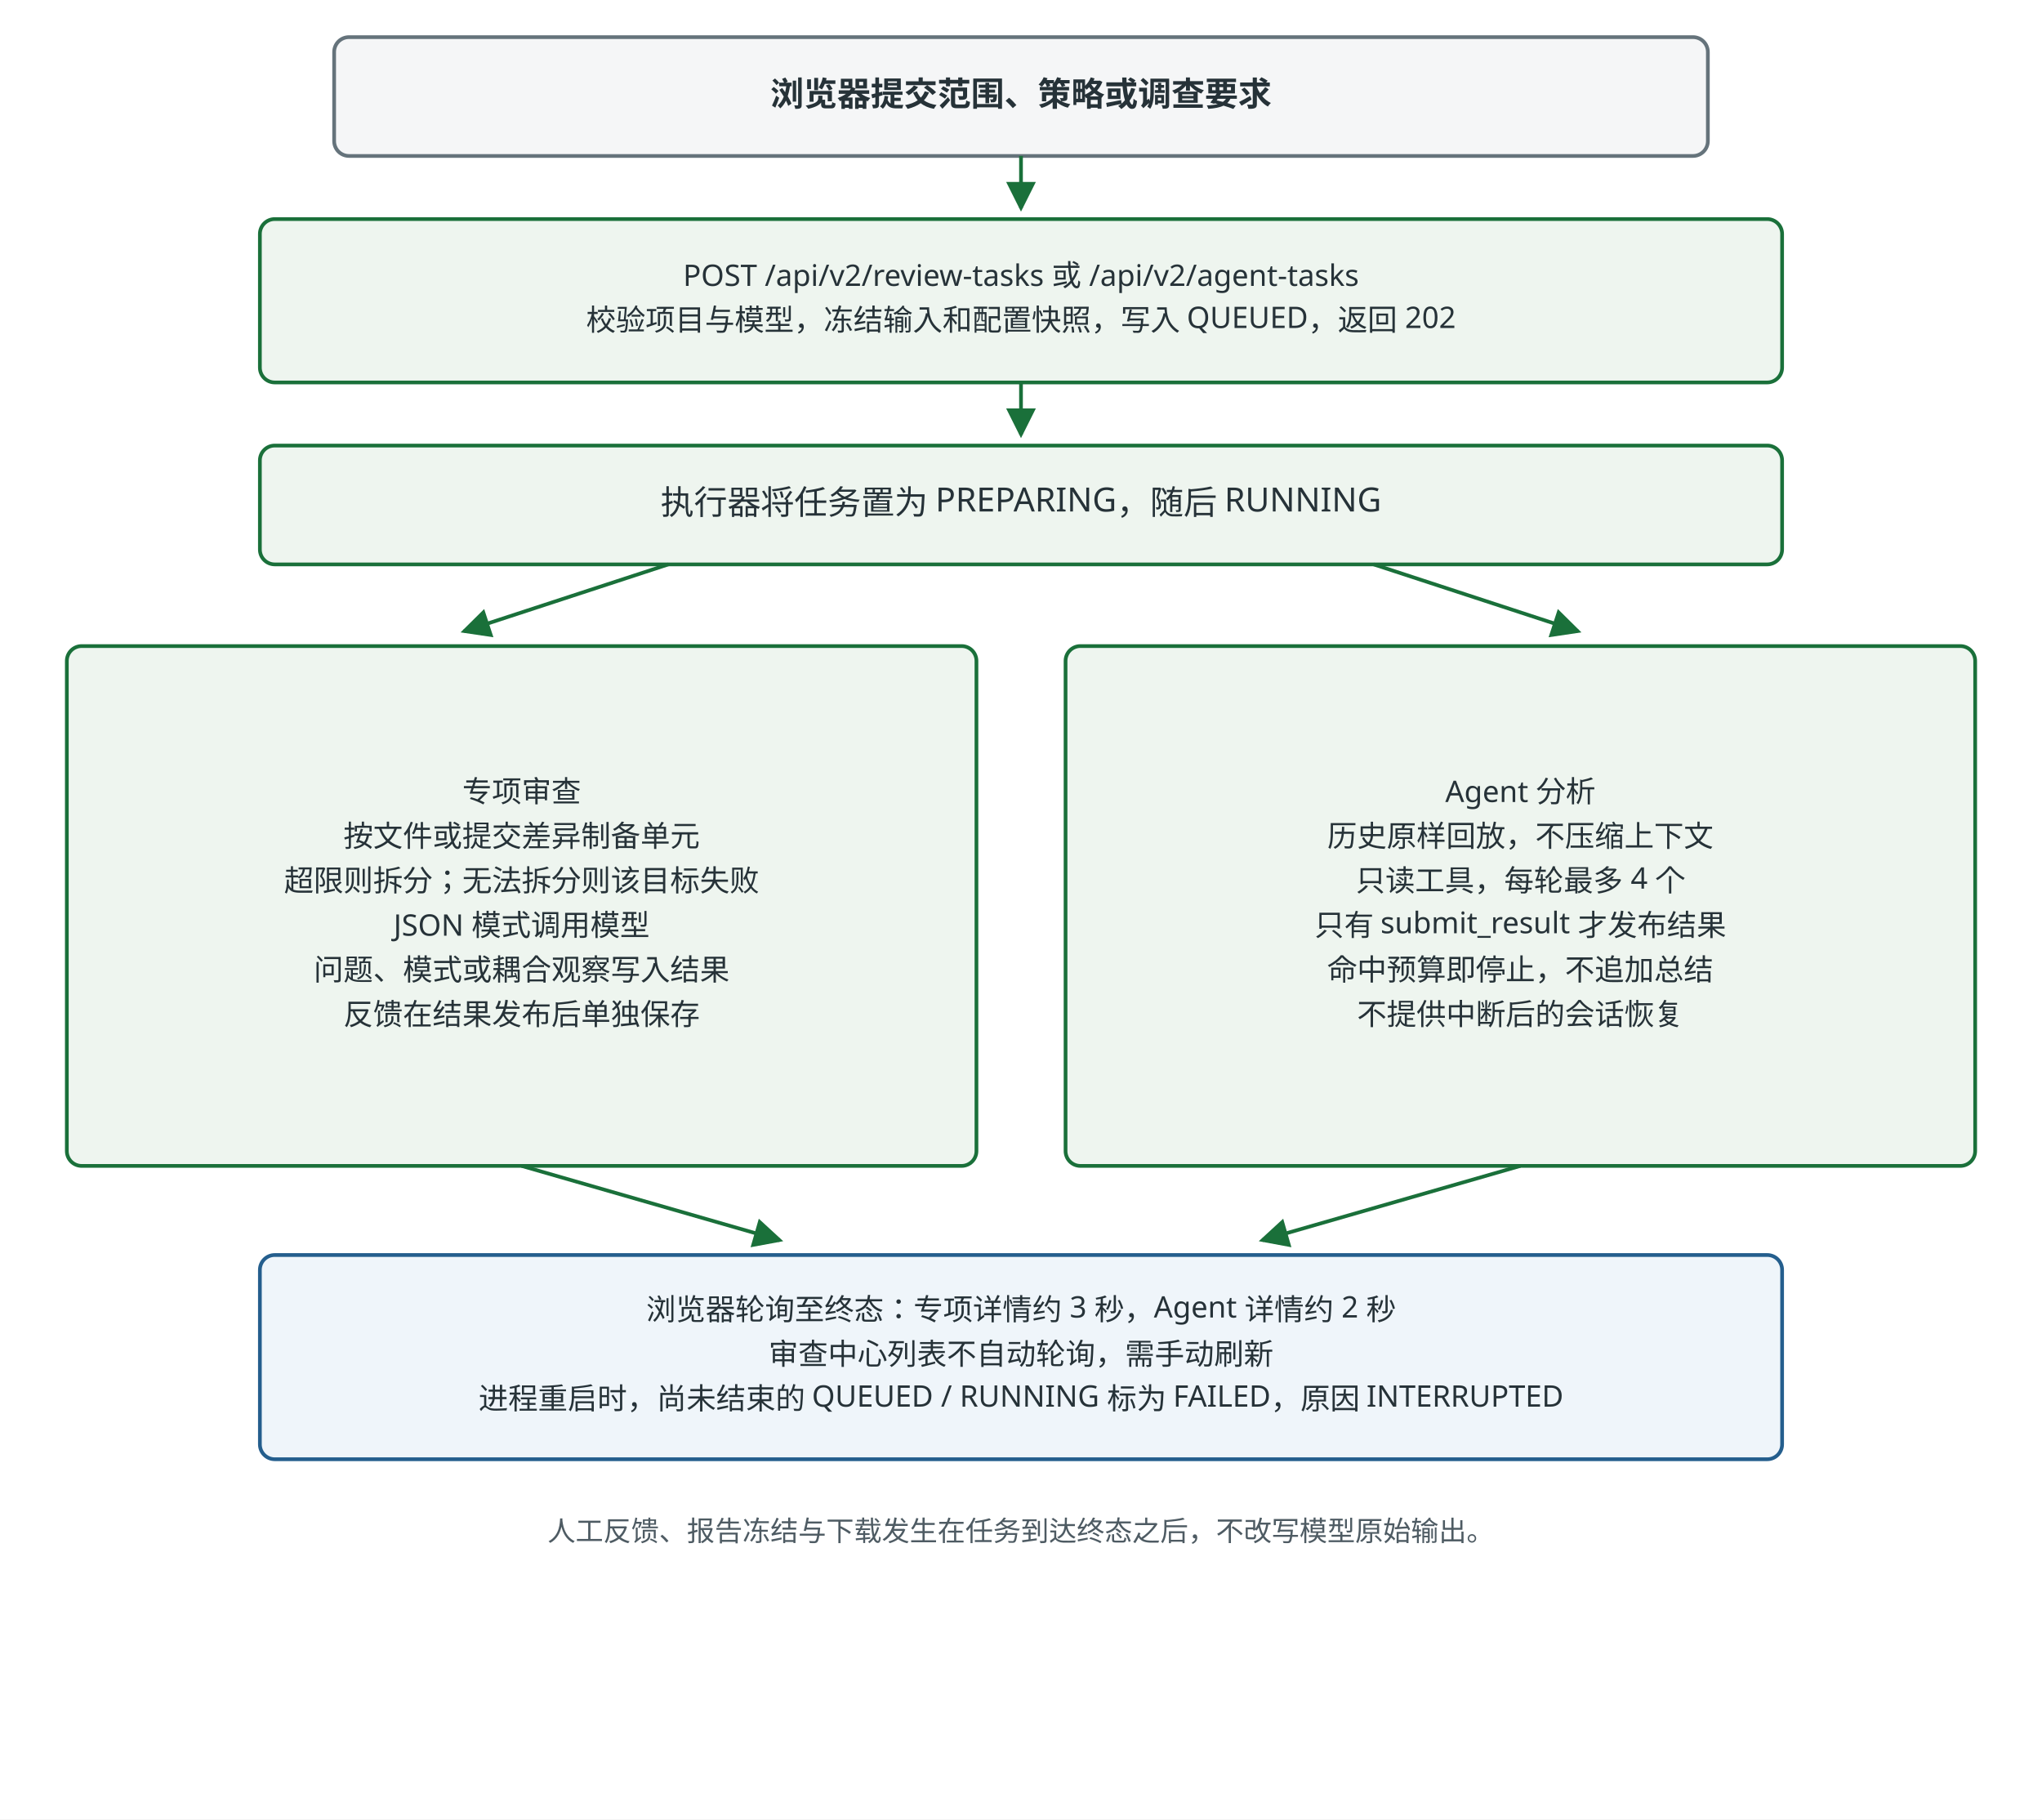
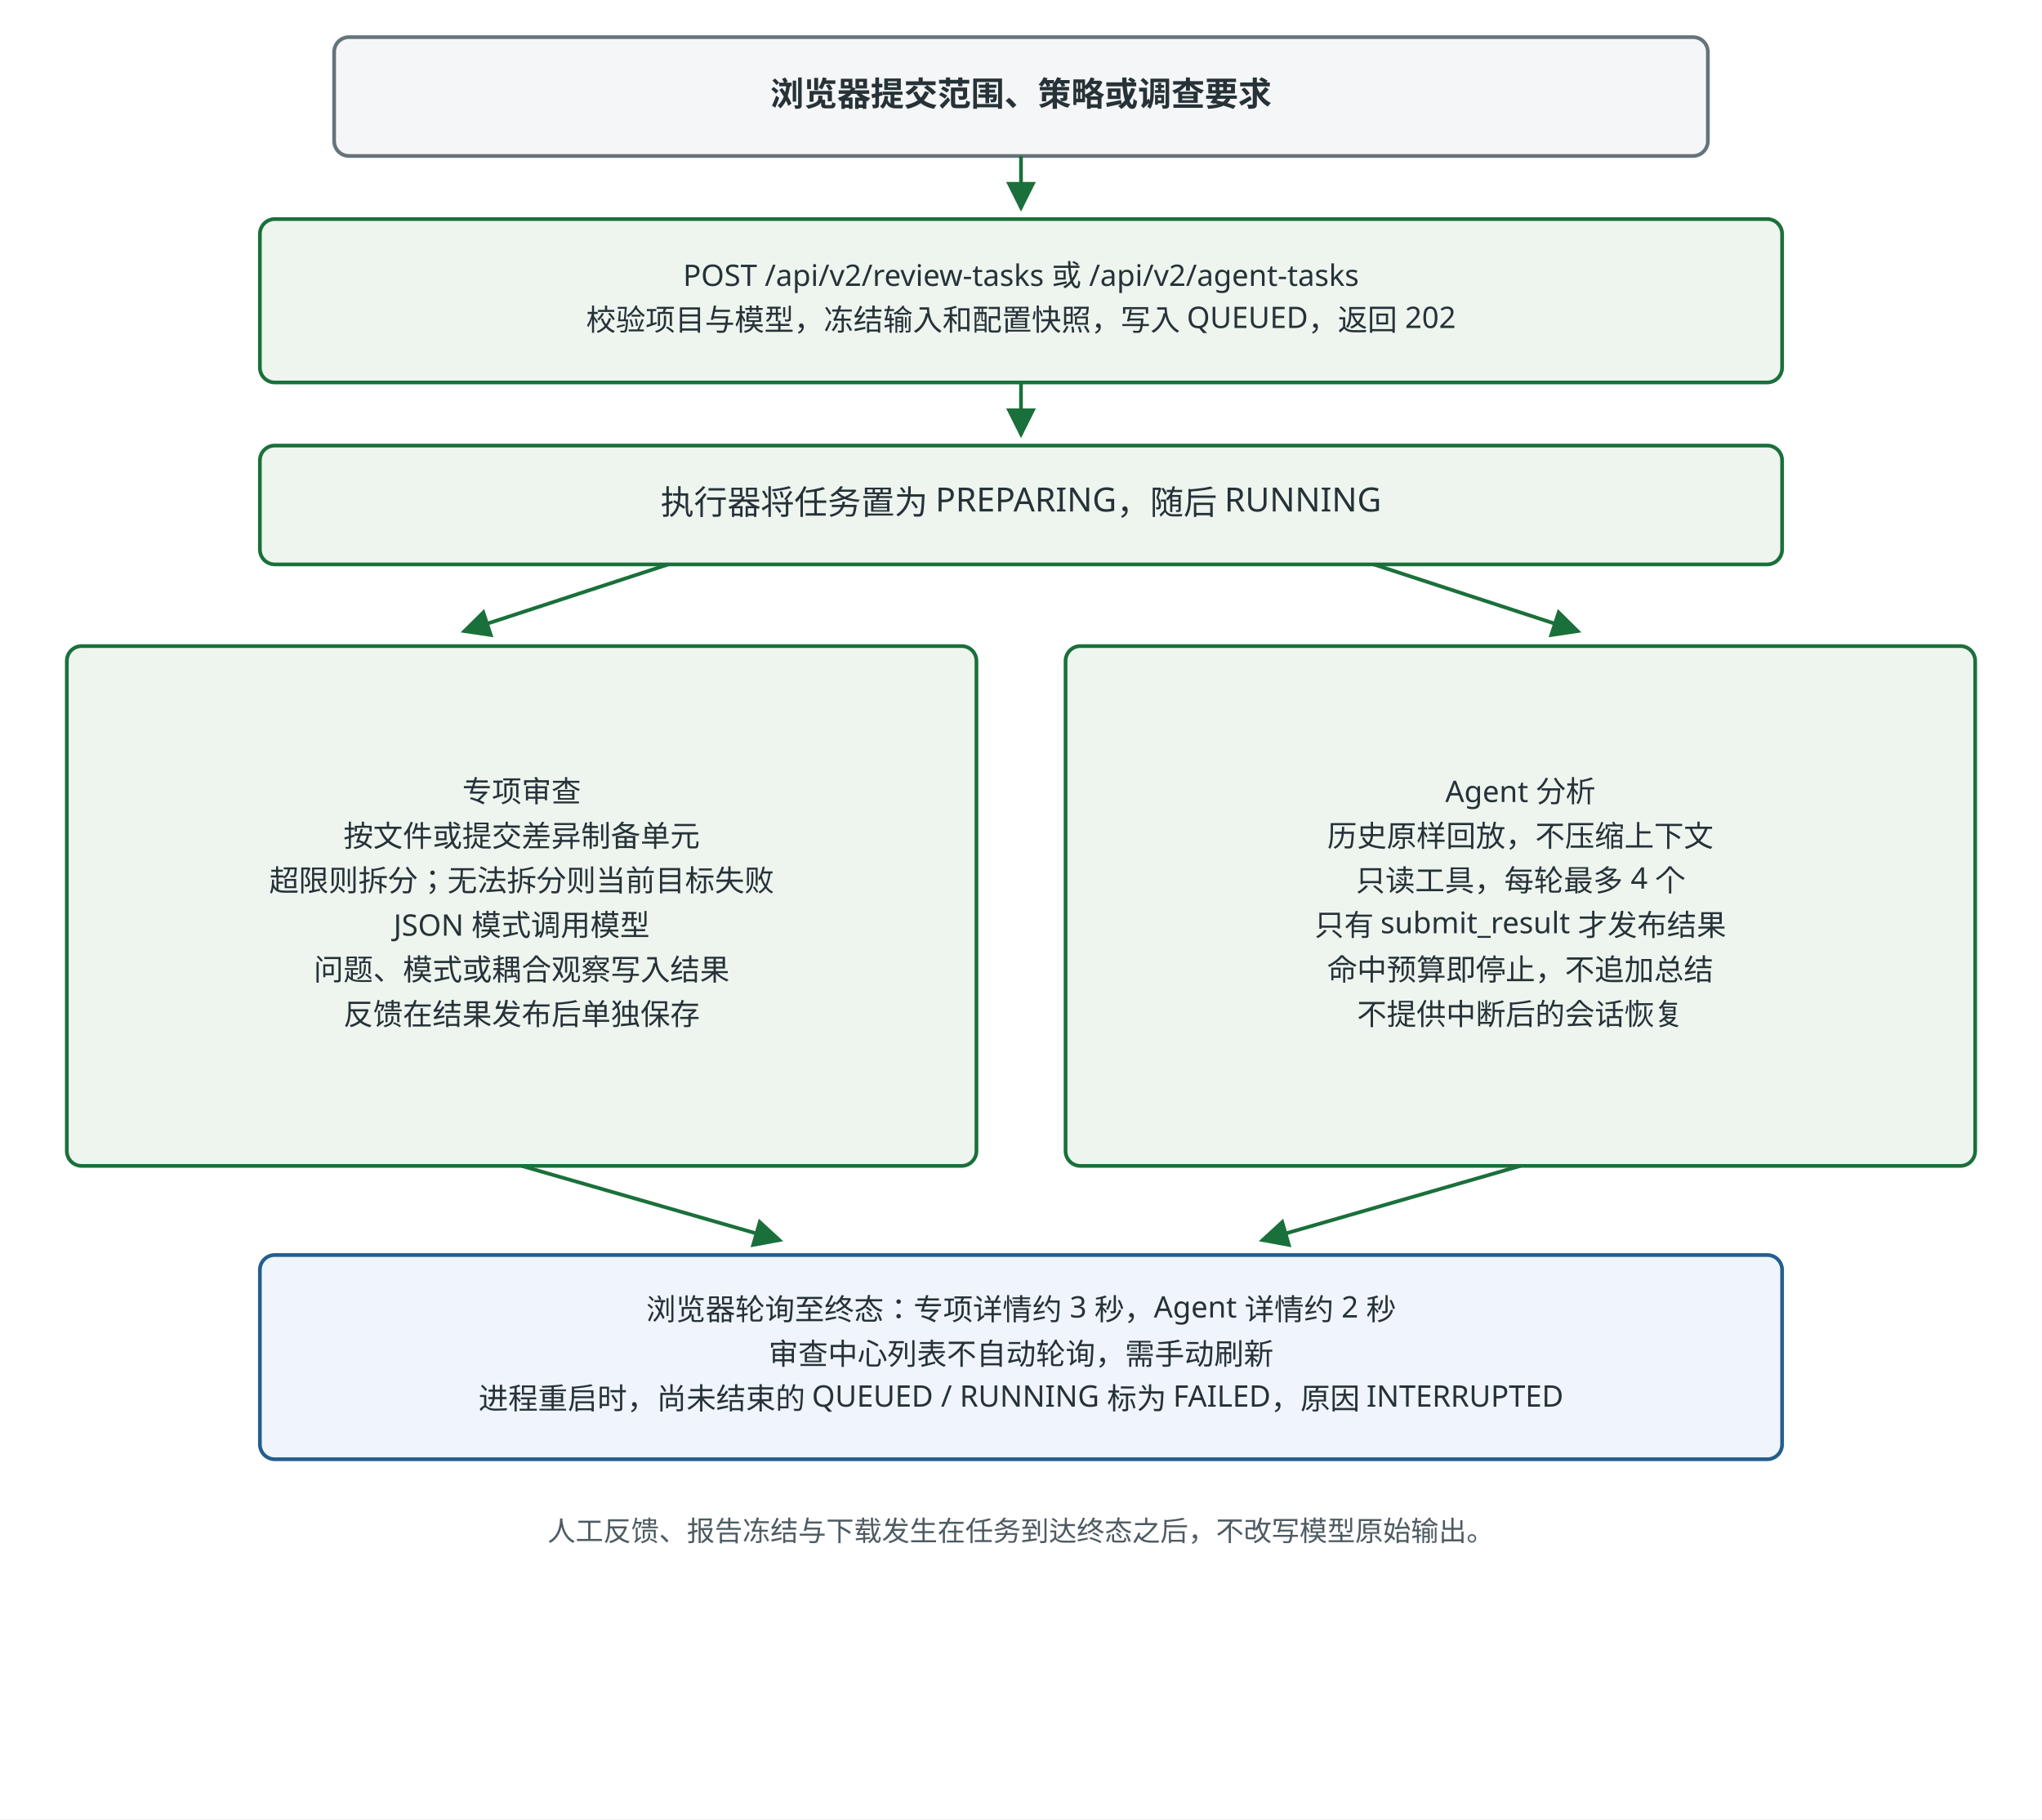
<svg xmlns="http://www.w3.org/2000/svg" width="1100" height="980" viewBox="0 0 1100 980">
  <rect width="100%" height="100%" fill="#FFFFFF" />
  <defs>
    <marker id="arrow-1A703A" markerWidth="8" markerHeight="8" refX="7" refY="4" orient="auto">
      <path d="M0,0 L8,4 L0,8 Z" fill="#1A703A" />
    </marker>
    <marker id="arrow-245E8D" markerWidth="8" markerHeight="8" refX="7" refY="4" orient="auto">
      <path d="M0,0 L8,4 L0,8 Z" fill="#245E8D" />
    </marker>
    <marker id="arrow-9B6100" markerWidth="8" markerHeight="8" refX="7" refY="4" orient="auto">
      <path d="M0,0 L8,4 L0,8 Z" fill="#9B6100" />
    </marker>
    <marker id="arrow-65737B" markerWidth="8" markerHeight="8" refX="7" refY="4" orient="auto">
      <path d="M0,0 L8,4 L0,8 Z" fill="#65737B" />
    </marker>
  </defs>
  <rect x="180" y="20" width="740" height="64" rx="8" fill="#F5F6F7" stroke="#65737B" stroke-width="2" />
  <text x="550.0" y="57.0" text-anchor="middle" font-family="WenQuanYi Micro Hei, sans-serif" font-size="18" font-weight="600" fill="#263238">浏览器提交范围、策略或调查要求</text>
  <line x1="550" y1="84" x2="550" y2="112" stroke="#1A703A" stroke-width="2" marker-end="url(#arrow-1A703A)" />
  <rect x="140" y="118" width="820" height="88" rx="8" fill="#EEF5EF" stroke="#1A703A" stroke-width="2" />
  <text x="550.0" y="154.0" text-anchor="middle" font-family="WenQuanYi Micro Hei, sans-serif" font-size="16" font-weight="400" fill="#263238">POST /api/v2/review-tasks 或 /api/v2/agent-tasks</text>
  <text x="550.0" y="178.0" text-anchor="middle" font-family="WenQuanYi Micro Hei, sans-serif" font-size="16" font-weight="400" fill="#263238">校验项目与模型，冻结输入和配置快照，写入 QUEUED，返回 202</text>
  <line x1="550" y1="206" x2="550" y2="234" stroke="#1A703A" stroke-width="2" marker-end="url(#arrow-1A703A)" />
  <rect x="140" y="240" width="820" height="64" rx="8" fill="#EEF5EF" stroke="#1A703A" stroke-width="2" />
  <text x="550.0" y="277.0" text-anchor="middle" font-family="WenQuanYi Micro Hei, sans-serif" font-size="18" font-weight="400" fill="#263238">执行器将任务置为 PREPARING，随后 RUNNING</text>
  <line x1="360" y1="304" x2="250" y2="340" stroke="#1A703A" stroke-width="2" marker-end="url(#arrow-1A703A)" />
  <line x1="740" y1="304" x2="850" y2="340" stroke="#1A703A" stroke-width="2" marker-end="url(#arrow-1A703A)" />
  <rect x="36" y="348" width="490" height="280" rx="8" fill="#EEF5EF" stroke="#1A703A" stroke-width="2" />
  <text x="281.0" y="432.0" text-anchor="middle" font-family="WenQuanYi Micro Hei, sans-serif" font-size="16" font-weight="400" fill="#263238">专项审查</text>
  <text x="281.0" y="456.0" text-anchor="middle" font-family="WenQuanYi Micro Hei, sans-serif" font-size="16" font-weight="400" fill="#263238">按文件或提交差异制备单元</text>
-   <text x="281.0" y="480.0" text-anchor="middle" font-family="WenQuanYi Micro Hei, sans-serif" font-size="16" font-weight="400" fill="#263238">超限则拆分；无法拆分则该目标失败</text>
+   <text x="281.0" y="480.0" text-anchor="middle" font-family="WenQuanYi Micro Hei, sans-serif" font-size="16" font-weight="400" fill="#263238">超限则拆分；无法拆分则当前目标失败</text>
  <text x="281.0" y="504.0" text-anchor="middle" font-family="WenQuanYi Micro Hei, sans-serif" font-size="16" font-weight="400" fill="#263238">JSON 模式调用模型</text>
  <text x="281.0" y="528.0" text-anchor="middle" font-family="WenQuanYi Micro Hei, sans-serif" font-size="16" font-weight="400" fill="#263238">问题、模式或耦合观察写入结果</text>
  <text x="281.0" y="552.0" text-anchor="middle" font-family="WenQuanYi Micro Hei, sans-serif" font-size="16" font-weight="400" fill="#263238">反馈在结果发布后单独保存</text>
  <rect x="574" y="348" width="490" height="280" rx="8" fill="#EEF5EF" stroke="#1A703A" stroke-width="2" />
  <text x="819.0" y="432.0" text-anchor="middle" font-family="WenQuanYi Micro Hei, sans-serif" font-size="16" font-weight="400" fill="#263238">Agent 分析</text>
  <text x="819.0" y="456.0" text-anchor="middle" font-family="WenQuanYi Micro Hei, sans-serif" font-size="16" font-weight="400" fill="#263238">历史原样回放，不压缩上下文</text>
  <text x="819.0" y="480.0" text-anchor="middle" font-family="WenQuanYi Micro Hei, sans-serif" font-size="16" font-weight="400" fill="#263238">只读工具，每轮最多 4 个</text>
  <text x="819.0" y="504.0" text-anchor="middle" font-family="WenQuanYi Micro Hei, sans-serif" font-size="16" font-weight="400" fill="#263238">只有 submit_result 才发布结果</text>
  <text x="819.0" y="528.0" text-anchor="middle" font-family="WenQuanYi Micro Hei, sans-serif" font-size="16" font-weight="400" fill="#263238">命中预算即停止，不追加总结</text>
  <text x="819.0" y="552.0" text-anchor="middle" font-family="WenQuanYi Micro Hei, sans-serif" font-size="16" font-weight="400" fill="#263238">不提供中断后的会话恢复</text>
  <line x1="281" y1="628" x2="420" y2="668" stroke="#1A703A" stroke-width="2" marker-end="url(#arrow-1A703A)" />
  <line x1="819" y1="628" x2="680" y2="668" stroke="#1A703A" stroke-width="2" marker-end="url(#arrow-1A703A)" />
  <rect x="140" y="676" width="820" height="110" rx="8" fill="#EFF5FA" stroke="#245E8D" stroke-width="2" />
  <text x="550.0" y="711.0" text-anchor="middle" font-family="WenQuanYi Micro Hei, sans-serif" font-size="16" font-weight="400" fill="#263238">浏览器轮询至终态：专项详情约 3 秒，Agent 详情约 2 秒</text>
  <text x="550.0" y="735.0" text-anchor="middle" font-family="WenQuanYi Micro Hei, sans-serif" font-size="16" font-weight="400" fill="#263238">审查中心列表不自动轮询，需手动刷新</text>
  <text x="550.0" y="759.0" text-anchor="middle" font-family="WenQuanYi Micro Hei, sans-serif" font-size="16" font-weight="400" fill="#263238">进程重启时，尚未结束的 QUEUED / RUNNING 标为 FAILED，原因 INTERRUPTED</text>
  <text x="550" y="830" text-anchor="middle" font-family="WenQuanYi Micro Hei, sans-serif" font-size="15" fill="#4E5B63">人工反馈、报告冻结与下载发生在任务到达终态之后，不改写模型原始输出。</text>
</svg>
